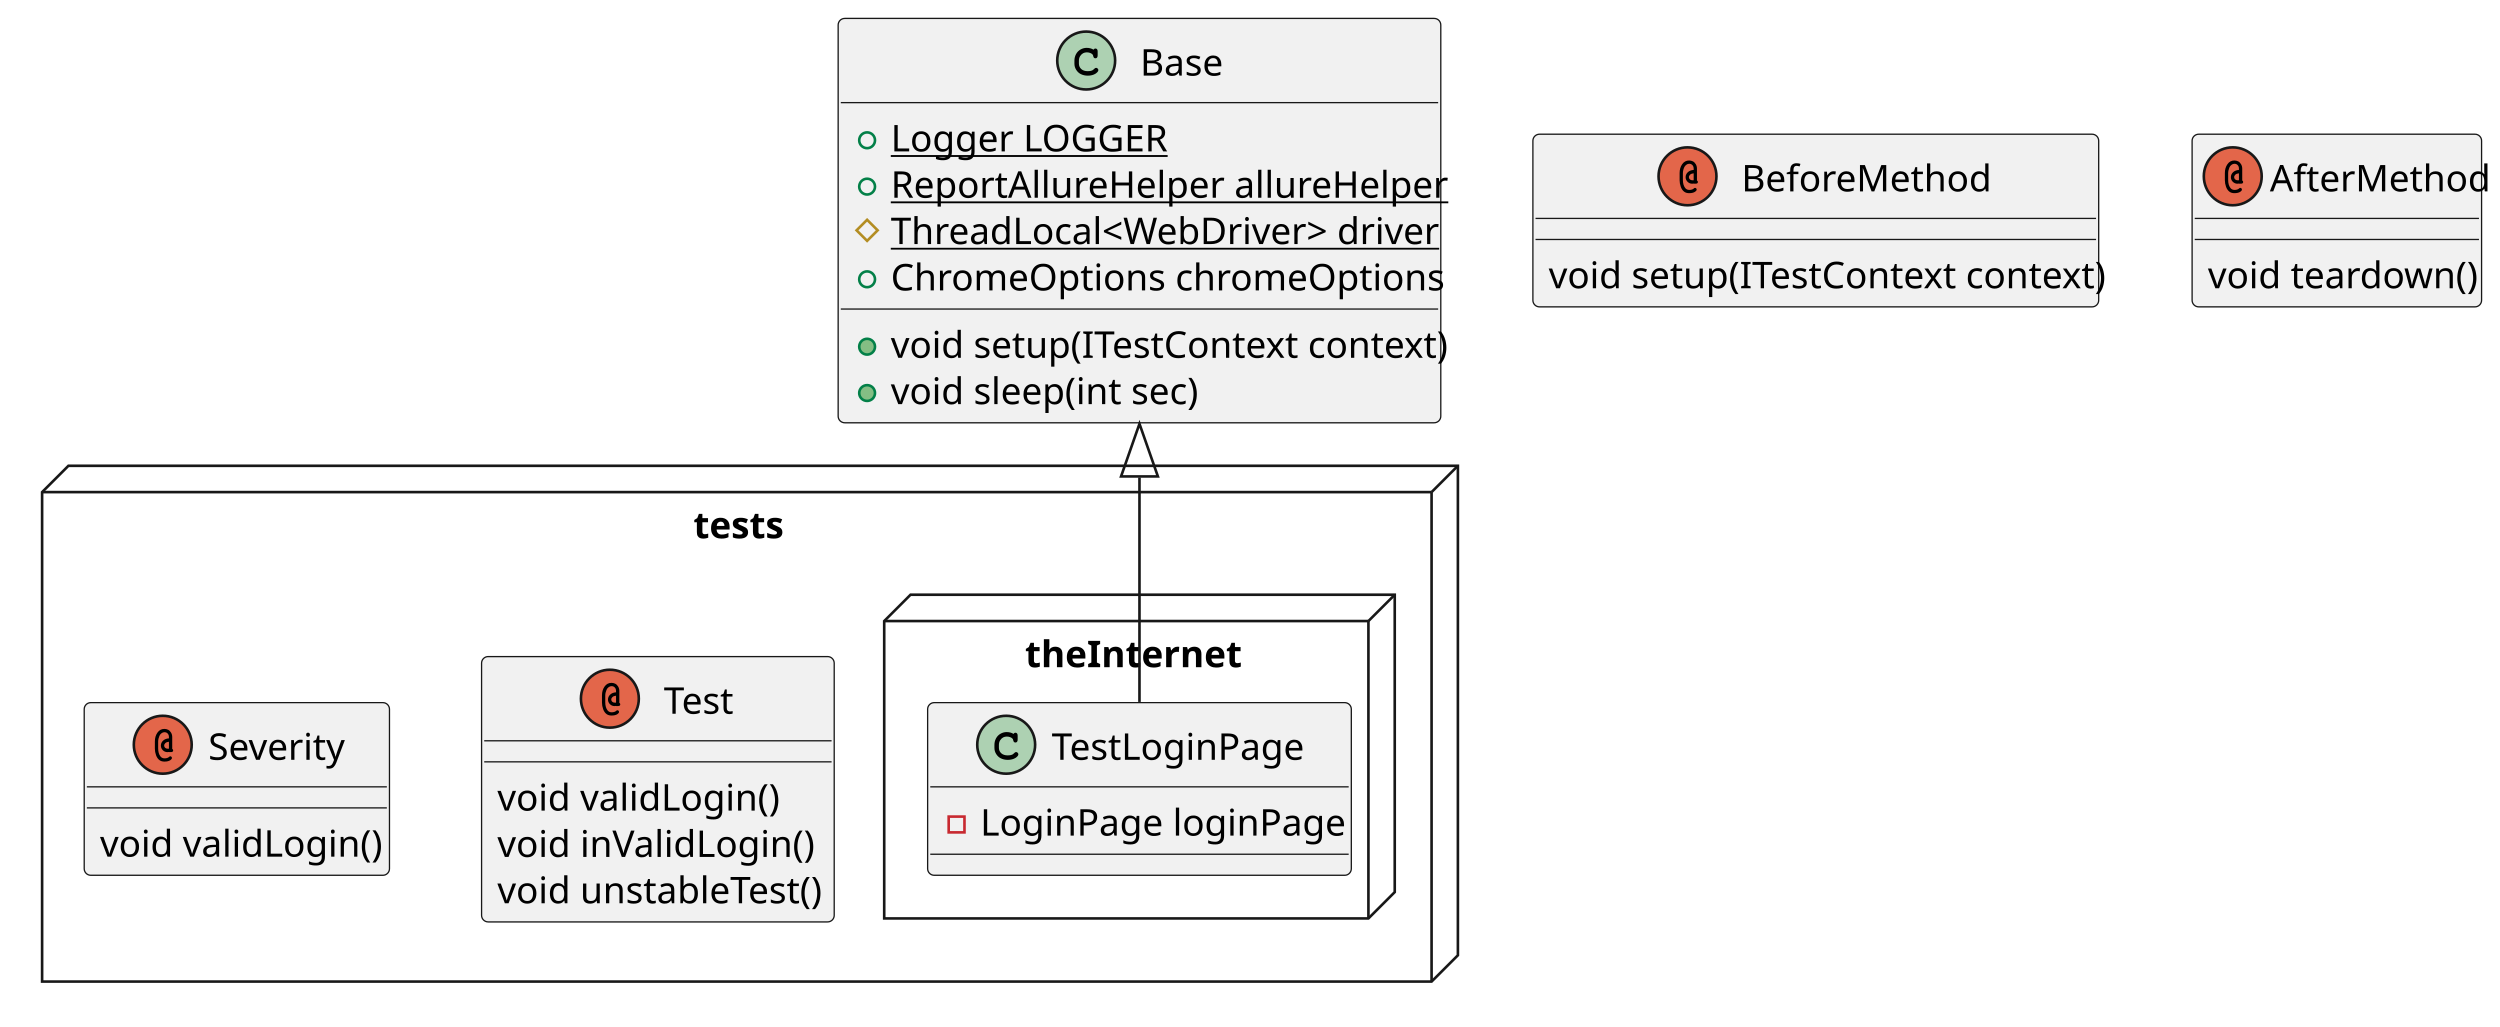
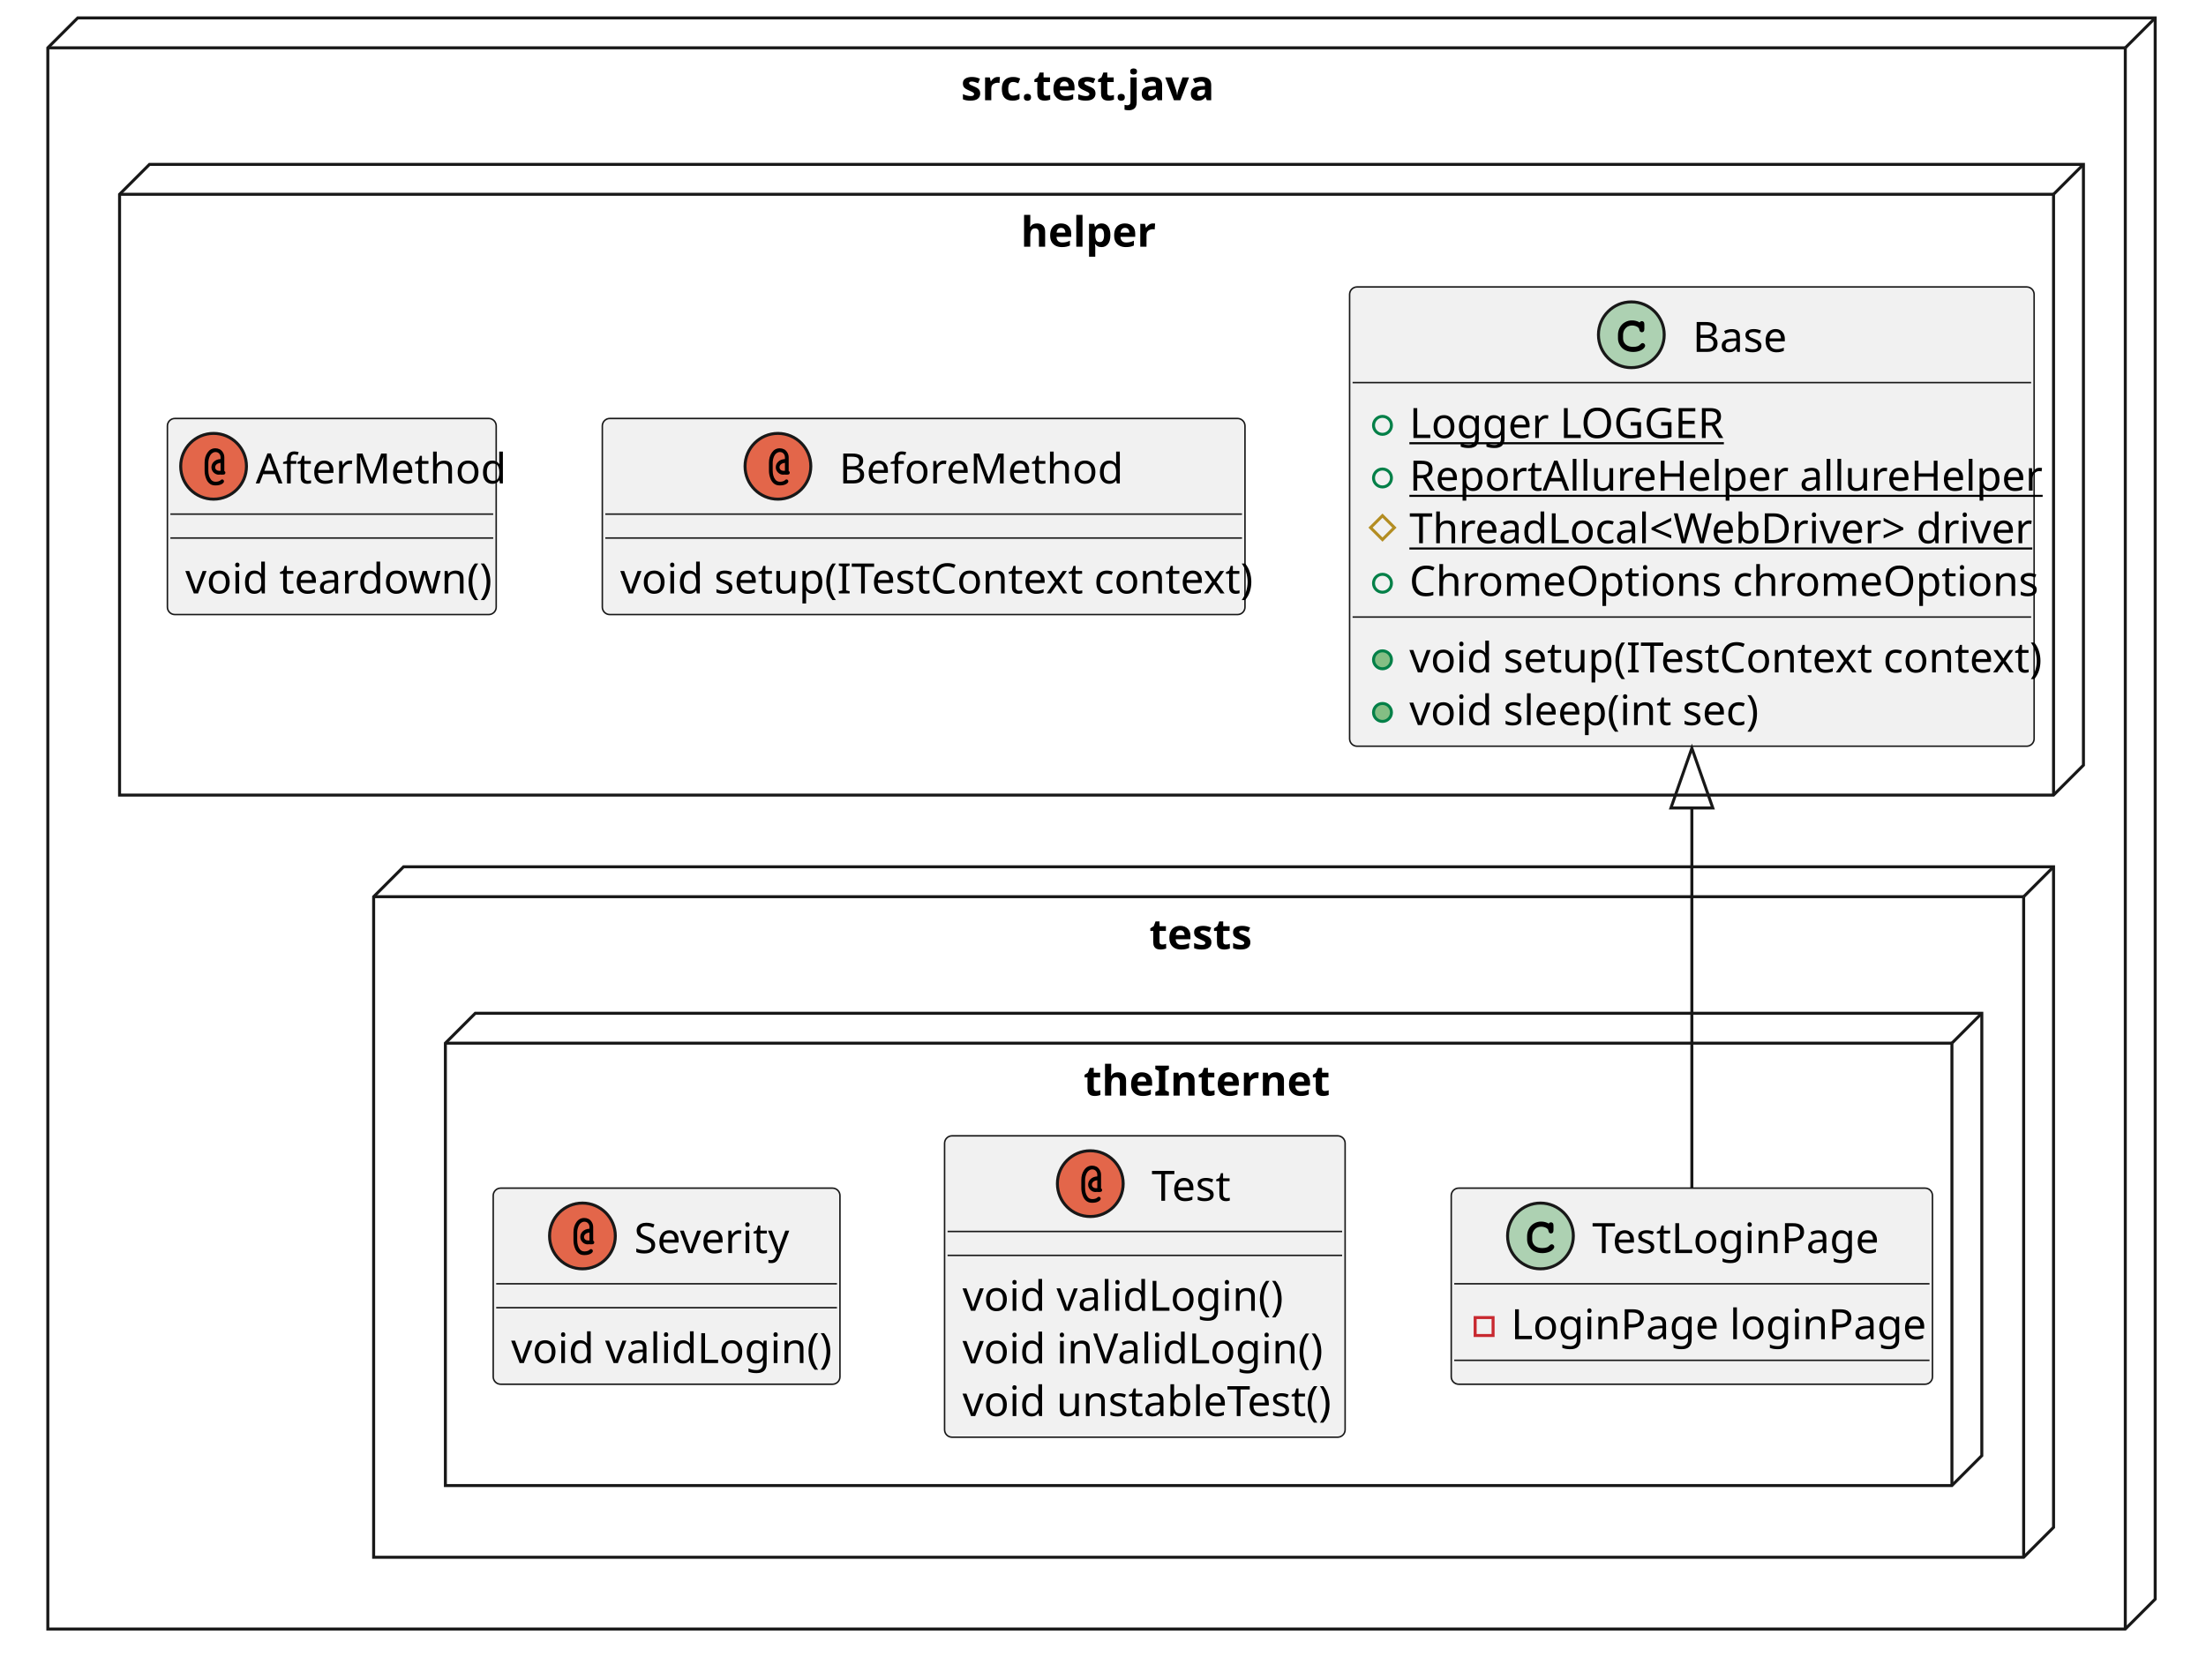
- <svg xmlns="http://www.w3.org/2000/svg" contentStyleType="text/css" height="390px" preserveAspectRatio="none" style="width:950px;height:390px;background:#FFFFFF;" version="1.1" viewBox="0 0 950 390" width="950px" zoomAndPan="magnify">
+ <svg xmlns="http://www.w3.org/2000/svg" contentStyleType="text/css" height="562px" preserveAspectRatio="none" style="width:738px;height:562px;background:#FFFFFF;" version="1.1" viewBox="0 0 738 562" width="738px" zoomAndPan="magnify">
  <defs />
  <g>
+     <g id="cluster_src.test.java">
+       <polygon fill="none" points="16,16,26,6,721,6,721,535,711,545,16,545,16,16" style="stroke:#181818;stroke-width:1.0;" />
+       <line style="stroke:#181818;stroke-width:1.0;" x1="711" x2="721" y1="16" y2="6" />
+       <line style="stroke:#181818;stroke-width:1.0;" x1="16" x2="711" y1="16" y2="16" />
+       <line style="stroke:#181818;stroke-width:1.0;" x1="711" x2="711" y1="16" y2="545" />
+       <text fill="#000000" font-family="sans-serif" font-size="14" font-weight="bold" lengthAdjust="spacing" textLength="86" x="321.5" y="33.533">src.test.java</text>
+     </g>
+     <g id="cluster_helper">
+       <polygon fill="none" points="40,65,50,55,697,55,697,256,687,266,40,266,40,65" style="stroke:#181818;stroke-width:1.0;" />
+       <line style="stroke:#181818;stroke-width:1.0;" x1="687" x2="697" y1="65" y2="55" />
+       <line style="stroke:#181818;stroke-width:1.0;" x1="40" x2="687" y1="65" y2="65" />
+       <line style="stroke:#181818;stroke-width:1.0;" x1="687" x2="687" y1="65" y2="266" />
+       <text fill="#000000" font-family="sans-serif" font-size="14" font-weight="bold" lengthAdjust="spacing" textLength="46" x="341.5" y="82.533">helper</text>
+     </g>
    <g id="cluster_tests">
-       <polygon fill="none" points="16,187,26,177,554,177,554,363,544,373,16,373,16,187" style="stroke:#181818;stroke-width:1.0;" />
-       <line style="stroke:#181818;stroke-width:1.0;" x1="544" x2="554" y1="187" y2="177" />
-       <line style="stroke:#181818;stroke-width:1.0;" x1="16" x2="544" y1="187" y2="187" />
-       <line style="stroke:#181818;stroke-width:1.0;" x1="544" x2="544" y1="187" y2="373" />
-       <text fill="#000000" font-family="sans-serif" font-size="14" font-weight="bold" lengthAdjust="spacing" textLength="35" x="263.5" y="204.533">tests</text>
+       <polygon fill="none" points="125,300,135,290,687,290,687,511,677,521,125,521,125,300" style="stroke:#181818;stroke-width:1.0;" />
+       <line style="stroke:#181818;stroke-width:1.0;" x1="677" x2="687" y1="300" y2="290" />
+       <line style="stroke:#181818;stroke-width:1.0;" x1="125" x2="677" y1="300" y2="300" />
+       <line style="stroke:#181818;stroke-width:1.0;" x1="677" x2="677" y1="300" y2="521" />
+       <text fill="#000000" font-family="sans-serif" font-size="14" font-weight="bold" lengthAdjust="spacing" textLength="35" x="384.5" y="317.533">tests</text>
    </g>
    <g id="cluster_theInternet">
-       <polygon fill="none" points="336,236,346,226,530,226,530,339,520,349,336,349,336,236" style="stroke:#181818;stroke-width:1.0;" />
-       <line style="stroke:#181818;stroke-width:1.0;" x1="520" x2="530" y1="236" y2="226" />
-       <line style="stroke:#181818;stroke-width:1.0;" x1="336" x2="520" y1="236" y2="236" />
-       <line style="stroke:#181818;stroke-width:1.0;" x1="520" x2="520" y1="236" y2="349" />
-       <text fill="#000000" font-family="sans-serif" font-size="14" font-weight="bold" lengthAdjust="spacing" textLength="79" x="389.5" y="253.533">theInternet</text>
+       <polygon fill="none" points="149,349,159,339,663,339,663,487,653,497,149,497,149,349" style="stroke:#181818;stroke-width:1.0;" />
+       <line style="stroke:#181818;stroke-width:1.0;" x1="653" x2="663" y1="349" y2="339" />
+       <line style="stroke:#181818;stroke-width:1.0;" x1="149" x2="653" y1="349" y2="349" />
+       <line style="stroke:#181818;stroke-width:1.0;" x1="653" x2="653" y1="349" y2="497" />
+       <text fill="#000000" font-family="sans-serif" font-size="14" font-weight="bold" lengthAdjust="spacing" textLength="79" x="362.5" y="366.533">theInternet</text>
+     </g>
+     <g id="elem_Base">
+       <rect codeLine="6" fill="#F1F1F1" height="153.656" id="Base" rx="2.5" ry="2.5" style="stroke:#181818;stroke-width:0.5;" width="229" x="451.5" y="96" />
+       <ellipse cx="545.75" cy="112" fill="#ADD1B2" rx="11" ry="11" style="stroke:#181818;stroke-width:1.0;" />
+       <path d="M548.516,107.875 Q548.672,107.656 548.859,107.547 Q549.047,107.438 549.266,107.438 Q549.641,107.438 549.875,107.703 Q550.109,107.953 550.109,108.562 L550.109,110.016 Q550.109,110.625 549.875,110.891 Q549.641,111.156 549.266,111.156 Q548.922,111.156 548.719,110.953 Q548.516,110.766 548.406,110.25 Q548.359,109.891 548.172,109.703 Q547.844,109.328 547.234,109.109 Q546.625,108.891 546,108.891 Q545.234,108.891 544.594,109.219 Q543.969,109.547 543.469,110.297 Q542.984,111.047 542.984,112.078 L542.984,113.172 Q542.984,114.406 543.875,115.234 Q544.766,116.047 546.359,116.047 Q547.297,116.047 547.953,115.797 Q548.344,115.641 548.766,115.203 Q549.031,114.938 549.172,114.859 Q549.328,114.781 549.531,114.781 Q549.859,114.781 550.109,115.047 Q550.375,115.297 550.375,115.641 Q550.375,115.984 550.031,116.391 Q549.531,116.969 548.734,117.297 Q547.656,117.75 546.359,117.75 Q544.844,117.75 543.641,117.125 Q542.656,116.625 541.969,115.562 Q541.281,114.484 541.281,113.203 L541.281,112.047 Q541.281,110.719 541.891,109.578 Q542.516,108.422 543.609,107.812 Q544.703,107.188 545.938,107.188 Q546.672,107.188 547.312,107.359 Q547.969,107.516 548.516,107.875 Z " fill="#000000" />
+       <text fill="#000000" font-family="sans-serif" font-size="14" lengthAdjust="spacing" textLength="32" x="566.25" y="117.728">Base</text>
+       <line style="stroke:#181818;stroke-width:0.5;" x1="452.5" x2="679.5" y1="128" y2="128" />
+       <ellipse cx="462.5" cy="142.305" fill="none" rx="3" ry="3" style="stroke:#038048;stroke-width:1.0;" />
+       <text fill="#000000" font-family="sans-serif" font-size="14" lengthAdjust="spacing" text-decoration="underline" textLength="109" x="471.5" y="146.533">Logger LOGGER</text>
+       <ellipse cx="462.5" cy="159.914" fill="none" rx="3" ry="3" style="stroke:#038048;stroke-width:1.0;" />
+       <text fill="#000000" font-family="sans-serif" font-size="14" lengthAdjust="spacing" text-decoration="underline" textLength="200" x="471.5" y="164.143">ReportAllureHelper allureHelper</text>
+       <polygon fill="none" points="462.5,172.523,466.5,176.523,462.5,180.523,458.5,176.523" style="stroke:#B38D22;stroke-width:1.0;" />
+       <text fill="#000000" font-family="sans-serif" font-size="14" lengthAdjust="spacing" text-decoration="underline" textLength="203" x="471.5" y="181.752">ThreadLocal&lt;WebDriver&gt; driver</text>
+       <ellipse cx="462.5" cy="195.133" fill="none" rx="3" ry="3" style="stroke:#038048;stroke-width:1.0;" />
+       <text fill="#000000" font-family="sans-serif" font-size="14" lengthAdjust="spacing" textLength="199" x="471.5" y="199.361">ChromeOptions chromeOptions</text>
+       <line style="stroke:#181818;stroke-width:0.5;" x1="452.5" x2="679.5" y1="206.438" y2="206.438" />
+       <ellipse cx="462.5" cy="220.742" fill="#84BE84" rx="3" ry="3" style="stroke:#038048;stroke-width:1.0;" />
+       <text fill="#000000" font-family="sans-serif" font-size="14" lengthAdjust="spacing" textLength="203" x="471.5" y="224.971">void setup(ITestContext context)</text>
+       <ellipse cx="462.5" cy="238.352" fill="#84BE84" rx="3" ry="3" style="stroke:#038048;stroke-width:1.0;" />
+       <text fill="#000000" font-family="sans-serif" font-size="14" lengthAdjust="spacing" textLength="115" x="471.5" y="242.58">void sleep(int sec)</text>
+     </g>
+     <g id="elem_BeforeMethod">
+       <rect codeLine="15" fill="#F1F1F1" height="65.609" id="BeforeMethod" rx="2.5" ry="2.5" style="stroke:#181818;stroke-width:0.5;" width="215" x="201.5" y="140" />
+       <ellipse cx="260.25" cy="156" fill="#E3664A" rx="11" ry="11" style="stroke:#181818;stroke-width:1.0;" />
+       <path d="M262.594,153.578 L262.594,153.062 Q262.594,152.234 262.109,151.734 Q261.641,151.234 260.891,151.234 Q260.297,151.234 259.766,151.641 Q259.234,152.031 258.969,152.656 Q258.5,153.75 258.5,154.859 L258.5,157.375 Q258.5,159.297 259.359,160.422 Q259.922,161.172 260.938,161.172 Q261.484,161.172 261.922,161.031 Q262.375,160.891 262.625,160.641 Q262.875,160.391 263.094,160.391 Q263.359,160.391 263.547,160.578 Q263.734,160.766 263.734,161.031 Q263.734,161.453 263.156,161.844 Q262.328,162.406 260.891,162.406 Q259.797,162.406 259.078,161.906 Q258.156,161.266 257.703,160 Q257.25,158.734 257.25,157.5 L257.25,154.766 Q257.25,152.781 258.234,151.391 Q259.219,149.984 260.859,149.984 Q261.609,149.984 262.25,150.297 Q262.906,150.594 263.375,151.359 Q263.844,152.125 263.844,153.062 L263.844,157.594 Q264.203,157.766 264.203,158.156 Q264.203,158.438 264,158.625 Q263.812,158.797 263.344,158.797 L262.594,158.797 L262.594,158.75 Q262.203,158.812 262.016,158.812 Q261.016,158.812 260.266,158.078 Q259.531,157.328 259.531,156.328 Q259.531,155.266 260.344,154.469 Q261.172,153.672 262.594,153.578 Z M262.594,154.859 Q261.703,154.953 261.234,155.375 Q260.781,155.797 260.781,156.344 Q260.781,156.828 261.156,157.172 Q261.547,157.516 262.188,157.516 Q262.312,157.516 262.594,157.5 L262.594,154.859 Z " fill="#000000" />
+       <text fill="#000000" font-family="sans-serif" font-size="14" lengthAdjust="spacing" textLength="89" x="280.75" y="161.728">BeforeMethod</text>
+       <line style="stroke:#181818;stroke-width:0.5;" x1="202.5" x2="415.5" y1="172" y2="172" />
+       <line style="stroke:#181818;stroke-width:0.5;" x1="202.5" x2="415.5" y1="180" y2="180" />
+       <text fill="#000000" font-family="sans-serif" font-size="14" lengthAdjust="spacing" textLength="203" x="207.5" y="198.533">void setup(ITestContext context)</text>
+     </g>
+     <g id="elem_AfterMethod">
+       <rect codeLine="18" fill="#F1F1F1" height="65.609" id="AfterMethod" rx="2.5" ry="2.5" style="stroke:#181818;stroke-width:0.5;" width="110" x="56" y="140" />
+       <ellipse cx="71.45" cy="156" fill="#E3664A" rx="11" ry="11" style="stroke:#181818;stroke-width:1.0;" />
+       <path d="M73.794,153.578 L73.794,153.062 Q73.794,152.234 73.309,151.734 Q72.841,151.234 72.091,151.234 Q71.497,151.234 70.966,151.641 Q70.434,152.031 70.169,152.656 Q69.7,153.75 69.7,154.859 L69.7,157.375 Q69.7,159.297 70.559,160.422 Q71.122,161.172 72.138,161.172 Q72.684,161.172 73.122,161.031 Q73.575,160.891 73.825,160.641 Q74.075,160.391 74.294,160.391 Q74.559,160.391 74.747,160.578 Q74.934,160.766 74.934,161.031 Q74.934,161.453 74.356,161.844 Q73.528,162.406 72.091,162.406 Q70.997,162.406 70.278,161.906 Q69.356,161.266 68.903,160 Q68.45,158.734 68.45,157.5 L68.45,154.766 Q68.45,152.781 69.434,151.391 Q70.419,149.984 72.059,149.984 Q72.809,149.984 73.45,150.297 Q74.106,150.594 74.575,151.359 Q75.044,152.125 75.044,153.062 L75.044,157.594 Q75.403,157.766 75.403,158.156 Q75.403,158.438 75.2,158.625 Q75.013,158.797 74.544,158.797 L73.794,158.797 L73.794,158.75 Q73.403,158.812 73.216,158.812 Q72.216,158.812 71.466,158.078 Q70.731,157.328 70.731,156.328 Q70.731,155.266 71.544,154.469 Q72.372,153.672 73.794,153.578 Z M73.794,154.859 Q72.903,154.953 72.434,155.375 Q71.981,155.797 71.981,156.344 Q71.981,156.828 72.356,157.172 Q72.747,157.516 73.388,157.516 Q73.513,157.516 73.794,157.5 L73.794,154.859 Z " fill="#000000" />
+       <text fill="#000000" font-family="sans-serif" font-size="14" lengthAdjust="spacing" textLength="77" x="85.55" y="161.728">AfterMethod</text>
+       <line style="stroke:#181818;stroke-width:0.5;" x1="57" x2="165" y1="172" y2="172" />
+       <line style="stroke:#181818;stroke-width:0.5;" x1="57" x2="165" y1="180" y2="180" />
+       <text fill="#000000" font-family="sans-serif" font-size="14" lengthAdjust="spacing" textLength="98" x="62" y="198.533">void teardown()</text>
+     </g>
+     <g id="elem_TestLoginPage">
+       <rect codeLine="25" fill="#F1F1F1" height="65.609" id="TestLoginPage" rx="2.5" ry="2.5" style="stroke:#181818;stroke-width:0.5;" width="161" x="485.5" y="397.5" />
+       <ellipse cx="515.35" cy="413.5" fill="#ADD1B2" rx="11" ry="11" style="stroke:#181818;stroke-width:1.0;" />
+       <path d="M518.116,409.375 Q518.272,409.156 518.459,409.047 Q518.647,408.938 518.866,408.938 Q519.241,408.938 519.475,409.203 Q519.709,409.453 519.709,410.062 L519.709,411.516 Q519.709,412.125 519.475,412.391 Q519.241,412.656 518.866,412.656 Q518.522,412.656 518.319,412.453 Q518.116,412.266 518.006,411.75 Q517.959,411.391 517.772,411.203 Q517.444,410.828 516.834,410.609 Q516.225,410.391 515.6,410.391 Q514.834,410.391 514.194,410.719 Q513.569,411.047 513.069,411.797 Q512.584,412.547 512.584,413.578 L512.584,414.672 Q512.584,415.906 513.475,416.734 Q514.366,417.547 515.959,417.547 Q516.897,417.547 517.553,417.297 Q517.944,417.141 518.366,416.703 Q518.631,416.438 518.772,416.359 Q518.928,416.281 519.131,416.281 Q519.459,416.281 519.709,416.547 Q519.975,416.797 519.975,417.141 Q519.975,417.484 519.631,417.891 Q519.131,418.469 518.334,418.797 Q517.256,419.25 515.959,419.25 Q514.444,419.25 513.241,418.625 Q512.256,418.125 511.569,417.062 Q510.881,415.984 510.881,414.703 L510.881,413.547 Q510.881,412.219 511.491,411.078 Q512.116,409.922 513.209,409.312 Q514.303,408.688 515.538,408.688 Q516.272,408.688 516.913,408.859 Q517.569,409.016 518.116,409.375 Z " fill="#000000" />
+       <text fill="#000000" font-family="sans-serif" font-size="14" lengthAdjust="spacing" textLength="96" x="532.65" y="419.228">TestLoginPage</text>
+       <line style="stroke:#181818;stroke-width:0.5;" x1="486.5" x2="645.5" y1="429.5" y2="429.5" />
+       <rect fill="none" height="6" style="stroke:#C82930;stroke-width:1.0;" width="6" x="493.5" y="440.805" />
+       <text fill="#000000" font-family="sans-serif" font-size="14" lengthAdjust="spacing" textLength="135" x="505.5" y="448.033">LoginPage loginPage</text>
+       <line style="stroke:#181818;stroke-width:0.5;" x1="486.5" x2="645.5" y1="455.109" y2="455.109" />
    </g>
    <g id="elem_Test">
-       <rect codeLine="25" fill="#F1F1F1" height="100.828" id="Test" rx="2.5" ry="2.5" style="stroke:#181818;stroke-width:0.5;" width="134" x="183" y="249.5" />
-       <ellipse cx="231.75" cy="265.5" fill="#E3664A" rx="11" ry="11" style="stroke:#181818;stroke-width:1.0;" />
-       <path d="M234.094,263.078 L234.094,262.562 Q234.094,261.734 233.609,261.234 Q233.141,260.734 232.391,260.734 Q231.797,260.734 231.266,261.141 Q230.734,261.531 230.469,262.156 Q230,263.25 230,264.359 L230,266.875 Q230,268.797 230.859,269.922 Q231.422,270.672 232.438,270.672 Q232.984,270.672 233.422,270.531 Q233.875,270.391 234.125,270.141 Q234.375,269.891 234.594,269.891 Q234.859,269.891 235.047,270.078 Q235.234,270.266 235.234,270.531 Q235.234,270.953 234.656,271.344 Q233.828,271.906 232.391,271.906 Q231.297,271.906 230.578,271.406 Q229.656,270.766 229.203,269.5 Q228.75,268.234 228.75,267 L228.75,264.266 Q228.75,262.281 229.734,260.891 Q230.719,259.484 232.359,259.484 Q233.109,259.484 233.75,259.797 Q234.406,260.094 234.875,260.859 Q235.344,261.625 235.344,262.562 L235.344,267.094 Q235.703,267.266 235.703,267.656 Q235.703,267.938 235.5,268.125 Q235.312,268.297 234.844,268.297 L234.094,268.297 L234.094,268.25 Q233.703,268.312 233.516,268.312 Q232.516,268.312 231.766,267.578 Q231.031,266.828 231.031,265.828 Q231.031,264.766 231.844,263.969 Q232.672,263.172 234.094,263.078 Z M234.094,264.359 Q233.203,264.453 232.734,264.875 Q232.281,265.297 232.281,265.844 Q232.281,266.328 232.656,266.672 Q233.047,267.016 233.688,267.016 Q233.812,267.016 234.094,267 L234.094,264.359 Z " fill="#000000" />
-       <text fill="#000000" font-family="sans-serif" font-size="14" lengthAdjust="spacing" textLength="28" x="252.25" y="271.228">Test</text>
-       <line style="stroke:#181818;stroke-width:0.5;" x1="184" x2="316" y1="281.5" y2="281.5" />
-       <line style="stroke:#181818;stroke-width:0.5;" x1="184" x2="316" y1="289.5" y2="289.5" />
-       <text fill="#000000" font-family="sans-serif" font-size="14" lengthAdjust="spacing" textLength="104" x="189" y="308.033">void validLogin()</text>
-       <text fill="#000000" font-family="sans-serif" font-size="14" lengthAdjust="spacing" textLength="117" x="189" y="325.643">void inValidLogin()</text>
-       <text fill="#000000" font-family="sans-serif" font-size="14" lengthAdjust="spacing" textLength="122" x="189" y="343.252">void unstableTest()</text>
+       <rect codeLine="28" fill="#F1F1F1" height="100.828" id="Test" rx="2.5" ry="2.5" style="stroke:#181818;stroke-width:0.5;" width="134" x="316" y="380" />
+       <ellipse cx="364.75" cy="396" fill="#E3664A" rx="11" ry="11" style="stroke:#181818;stroke-width:1.0;" />
+       <path d="M367.094,393.578 L367.094,393.062 Q367.094,392.234 366.609,391.734 Q366.141,391.234 365.391,391.234 Q364.797,391.234 364.266,391.641 Q363.734,392.031 363.469,392.656 Q363,393.75 363,394.859 L363,397.375 Q363,399.297 363.859,400.422 Q364.422,401.172 365.438,401.172 Q365.984,401.172 366.422,401.031 Q366.875,400.891 367.125,400.641 Q367.375,400.391 367.594,400.391 Q367.859,400.391 368.047,400.578 Q368.234,400.766 368.234,401.031 Q368.234,401.453 367.656,401.844 Q366.828,402.406 365.391,402.406 Q364.297,402.406 363.578,401.906 Q362.656,401.266 362.203,400 Q361.75,398.734 361.75,397.5 L361.75,394.766 Q361.75,392.781 362.734,391.391 Q363.719,389.984 365.359,389.984 Q366.109,389.984 366.75,390.297 Q367.406,390.594 367.875,391.359 Q368.344,392.125 368.344,393.062 L368.344,397.594 Q368.703,397.766 368.703,398.156 Q368.703,398.438 368.5,398.625 Q368.312,398.797 367.844,398.797 L367.094,398.797 L367.094,398.75 Q366.703,398.812 366.516,398.812 Q365.516,398.812 364.766,398.078 Q364.031,397.328 364.031,396.328 Q364.031,395.266 364.844,394.469 Q365.672,393.672 367.094,393.578 Z M367.094,394.859 Q366.203,394.953 365.734,395.375 Q365.281,395.797 365.281,396.344 Q365.281,396.828 365.656,397.172 Q366.047,397.516 366.688,397.516 Q366.812,397.516 367.094,397.5 L367.094,394.859 Z " fill="#000000" />
+       <text fill="#000000" font-family="sans-serif" font-size="14" lengthAdjust="spacing" textLength="28" x="385.25" y="401.728">Test</text>
+       <line style="stroke:#181818;stroke-width:0.5;" x1="317" x2="449" y1="412" y2="412" />
+       <line style="stroke:#181818;stroke-width:0.5;" x1="317" x2="449" y1="420" y2="420" />
+       <text fill="#000000" font-family="sans-serif" font-size="14" lengthAdjust="spacing" textLength="104" x="322" y="438.533">void validLogin()</text>
+       <text fill="#000000" font-family="sans-serif" font-size="14" lengthAdjust="spacing" textLength="117" x="322" y="456.143">void inValidLogin()</text>
+       <text fill="#000000" font-family="sans-serif" font-size="14" lengthAdjust="spacing" textLength="122" x="322" y="473.752">void unstableTest()</text>
    </g>
    <g id="elem_Severity">
-       <rect codeLine="31" fill="#F1F1F1" height="65.609" id="Severity" rx="2.5" ry="2.5" style="stroke:#181818;stroke-width:0.5;" width="116" x="32" y="267" />
-       <ellipse cx="61.85" cy="283" fill="#E3664A" rx="11" ry="11" style="stroke:#181818;stroke-width:1.0;" />
-       <path d="M64.194,280.578 L64.194,280.062 Q64.194,279.234 63.709,278.734 Q63.241,278.234 62.491,278.234 Q61.897,278.234 61.366,278.641 Q60.834,279.031 60.569,279.656 Q60.1,280.75 60.1,281.859 L60.1,284.375 Q60.1,286.297 60.959,287.422 Q61.522,288.172 62.538,288.172 Q63.084,288.172 63.522,288.031 Q63.975,287.891 64.225,287.641 Q64.475,287.391 64.694,287.391 Q64.959,287.391 65.147,287.578 Q65.334,287.766 65.334,288.031 Q65.334,288.453 64.756,288.844 Q63.928,289.406 62.491,289.406 Q61.397,289.406 60.678,288.906 Q59.756,288.266 59.303,287 Q58.85,285.734 58.85,284.5 L58.85,281.766 Q58.85,279.781 59.834,278.391 Q60.819,276.984 62.459,276.984 Q63.209,276.984 63.85,277.297 Q64.506,277.594 64.975,278.359 Q65.444,279.125 65.444,280.062 L65.444,284.594 Q65.803,284.766 65.803,285.156 Q65.803,285.438 65.6,285.625 Q65.412,285.797 64.944,285.797 L64.194,285.797 L64.194,285.75 Q63.803,285.812 63.616,285.812 Q62.616,285.812 61.866,285.078 Q61.131,284.328 61.131,283.328 Q61.131,282.266 61.944,281.469 Q62.772,280.672 64.194,280.578 Z M64.194,281.859 Q63.303,281.953 62.834,282.375 Q62.381,282.797 62.381,283.344 Q62.381,283.828 62.756,284.172 Q63.147,284.516 63.788,284.516 Q63.913,284.516 64.194,284.5 L64.194,281.859 Z " fill="#000000" />
-       <text fill="#000000" font-family="sans-serif" font-size="14" lengthAdjust="spacing" textLength="51" x="79.15" y="288.728">Severity</text>
-       <line style="stroke:#181818;stroke-width:0.5;" x1="33" x2="147" y1="299" y2="299" />
-       <line style="stroke:#181818;stroke-width:0.5;" x1="33" x2="147" y1="307" y2="307" />
-       <text fill="#000000" font-family="sans-serif" font-size="14" lengthAdjust="spacing" textLength="104" x="38" y="325.533">void validLogin()</text>
-     </g>
-     <g id="elem_TestLoginPage">
-       <rect codeLine="21" fill="#F1F1F1" height="65.609" id="TestLoginPage" rx="2.5" ry="2.5" style="stroke:#181818;stroke-width:0.5;" width="161" x="352.5" y="267" />
-       <ellipse cx="382.35" cy="283" fill="#ADD1B2" rx="11" ry="11" style="stroke:#181818;stroke-width:1.0;" />
-       <path d="M385.116,278.875 Q385.272,278.656 385.459,278.547 Q385.647,278.438 385.866,278.438 Q386.241,278.438 386.475,278.703 Q386.709,278.953 386.709,279.562 L386.709,281.016 Q386.709,281.625 386.475,281.891 Q386.241,282.156 385.866,282.156 Q385.522,282.156 385.319,281.953 Q385.116,281.766 385.006,281.25 Q384.959,280.891 384.772,280.703 Q384.444,280.328 383.834,280.109 Q383.225,279.891 382.6,279.891 Q381.834,279.891 381.194,280.219 Q380.569,280.547 380.069,281.297 Q379.584,282.047 379.584,283.078 L379.584,284.172 Q379.584,285.406 380.475,286.234 Q381.366,287.047 382.959,287.047 Q383.897,287.047 384.553,286.797 Q384.944,286.641 385.366,286.203 Q385.631,285.938 385.772,285.859 Q385.928,285.781 386.131,285.781 Q386.459,285.781 386.709,286.047 Q386.975,286.297 386.975,286.641 Q386.975,286.984 386.631,287.391 Q386.131,287.969 385.334,288.297 Q384.256,288.75 382.959,288.75 Q381.444,288.75 380.241,288.125 Q379.256,287.625 378.569,286.562 Q377.881,285.484 377.881,284.203 L377.881,283.047 Q377.881,281.719 378.491,280.578 Q379.116,279.422 380.209,278.812 Q381.303,278.188 382.538,278.188 Q383.272,278.188 383.913,278.359 Q384.569,278.516 385.116,278.875 Z " fill="#000000" />
-       <text fill="#000000" font-family="sans-serif" font-size="14" lengthAdjust="spacing" textLength="96" x="399.65" y="288.728">TestLoginPage</text>
-       <line style="stroke:#181818;stroke-width:0.5;" x1="353.5" x2="512.5" y1="299" y2="299" />
-       <rect fill="none" height="6" style="stroke:#C82930;stroke-width:1.0;" width="6" x="360.5" y="310.305" />
-       <text fill="#000000" font-family="sans-serif" font-size="14" lengthAdjust="spacing" textLength="135" x="372.5" y="317.533">LoginPage loginPage</text>
-       <line style="stroke:#181818;stroke-width:0.5;" x1="353.5" x2="512.5" y1="324.609" y2="324.609" />
-     </g>
-     <g id="elem_Base">
-       <rect codeLine="2" fill="#F1F1F1" height="153.656" id="Base" rx="2.5" ry="2.5" style="stroke:#181818;stroke-width:0.5;" width="229" x="318.5" y="7" />
-       <ellipse cx="412.75" cy="23" fill="#ADD1B2" rx="11" ry="11" style="stroke:#181818;stroke-width:1.0;" />
-       <path d="M415.516,18.875 Q415.672,18.656 415.859,18.547 Q416.047,18.438 416.266,18.438 Q416.641,18.438 416.875,18.703 Q417.109,18.953 417.109,19.562 L417.109,21.016 Q417.109,21.625 416.875,21.891 Q416.641,22.156 416.266,22.156 Q415.922,22.156 415.719,21.953 Q415.516,21.766 415.406,21.25 Q415.359,20.891 415.172,20.703 Q414.844,20.328 414.234,20.109 Q413.625,19.891 413,19.891 Q412.234,19.891 411.594,20.219 Q410.969,20.547 410.469,21.297 Q409.984,22.047 409.984,23.078 L409.984,24.172 Q409.984,25.406 410.875,26.234 Q411.766,27.047 413.359,27.047 Q414.297,27.047 414.953,26.797 Q415.344,26.641 415.766,26.203 Q416.031,25.938 416.172,25.859 Q416.328,25.781 416.531,25.781 Q416.859,25.781 417.109,26.047 Q417.375,26.297 417.375,26.641 Q417.375,26.984 417.031,27.391 Q416.531,27.969 415.734,28.297 Q414.656,28.75 413.359,28.75 Q411.844,28.75 410.641,28.125 Q409.656,27.625 408.969,26.562 Q408.281,25.484 408.281,24.203 L408.281,23.047 Q408.281,21.719 408.891,20.578 Q409.516,19.422 410.609,18.812 Q411.703,18.188 412.938,18.188 Q413.672,18.188 414.312,18.359 Q414.969,18.516 415.516,18.875 Z " fill="#000000" />
-       <text fill="#000000" font-family="sans-serif" font-size="14" lengthAdjust="spacing" textLength="32" x="433.25" y="28.729">Base</text>
-       <line style="stroke:#181818;stroke-width:0.5;" x1="319.5" x2="546.5" y1="39" y2="39" />
-       <ellipse cx="329.5" cy="53.305" fill="none" rx="3" ry="3" style="stroke:#038048;stroke-width:1.0;" />
-       <text fill="#000000" font-family="sans-serif" font-size="14" lengthAdjust="spacing" text-decoration="underline" textLength="109" x="338.5" y="57.533">Logger LOGGER</text>
-       <ellipse cx="329.5" cy="70.914" fill="none" rx="3" ry="3" style="stroke:#038048;stroke-width:1.0;" />
-       <text fill="#000000" font-family="sans-serif" font-size="14" lengthAdjust="spacing" text-decoration="underline" textLength="200" x="338.5" y="75.143">ReportAllureHelper allureHelper</text>
-       <polygon fill="none" points="329.5,83.523,333.5,87.523,329.5,91.523,325.5,87.523" style="stroke:#B38D22;stroke-width:1.0;" />
-       <text fill="#000000" font-family="sans-serif" font-size="14" lengthAdjust="spacing" text-decoration="underline" textLength="203" x="338.5" y="92.752">ThreadLocal&lt;WebDriver&gt; driver</text>
-       <ellipse cx="329.5" cy="106.133" fill="none" rx="3" ry="3" style="stroke:#038048;stroke-width:1.0;" />
-       <text fill="#000000" font-family="sans-serif" font-size="14" lengthAdjust="spacing" textLength="199" x="338.5" y="110.361">ChromeOptions chromeOptions</text>
-       <line style="stroke:#181818;stroke-width:0.5;" x1="319.5" x2="546.5" y1="117.438" y2="117.438" />
-       <ellipse cx="329.5" cy="131.742" fill="#84BE84" rx="3" ry="3" style="stroke:#038048;stroke-width:1.0;" />
-       <text fill="#000000" font-family="sans-serif" font-size="14" lengthAdjust="spacing" textLength="203" x="338.5" y="135.971">void setup(ITestContext context)</text>
-       <ellipse cx="329.5" cy="149.352" fill="#84BE84" rx="3" ry="3" style="stroke:#038048;stroke-width:1.0;" />
-       <text fill="#000000" font-family="sans-serif" font-size="14" lengthAdjust="spacing" textLength="115" x="338.5" y="153.58">void sleep(int sec)</text>
-     </g>
-     <g id="elem_BeforeMethod">
-       <rect codeLine="11" fill="#F1F1F1" height="65.609" id="BeforeMethod" rx="2.5" ry="2.5" style="stroke:#181818;stroke-width:0.5;" width="215" x="582.5" y="51" />
-       <ellipse cx="641.25" cy="67" fill="#E3664A" rx="11" ry="11" style="stroke:#181818;stroke-width:1.0;" />
-       <path d="M643.594,64.578 L643.594,64.062 Q643.594,63.234 643.109,62.734 Q642.641,62.234 641.891,62.234 Q641.297,62.234 640.766,62.641 Q640.234,63.031 639.969,63.656 Q639.5,64.75 639.5,65.859 L639.5,68.375 Q639.5,70.297 640.359,71.422 Q640.922,72.172 641.938,72.172 Q642.484,72.172 642.922,72.031 Q643.375,71.891 643.625,71.641 Q643.875,71.391 644.094,71.391 Q644.359,71.391 644.547,71.578 Q644.734,71.766 644.734,72.031 Q644.734,72.453 644.156,72.844 Q643.328,73.406 641.891,73.406 Q640.797,73.406 640.078,72.906 Q639.156,72.266 638.703,71 Q638.25,69.734 638.25,68.5 L638.25,65.766 Q638.25,63.781 639.234,62.391 Q640.219,60.984 641.859,60.984 Q642.609,60.984 643.25,61.297 Q643.906,61.594 644.375,62.359 Q644.844,63.125 644.844,64.062 L644.844,68.594 Q645.203,68.766 645.203,69.156 Q645.203,69.438 645,69.625 Q644.812,69.797 644.344,69.797 L643.594,69.797 L643.594,69.75 Q643.203,69.812 643.016,69.812 Q642.016,69.812 641.266,69.078 Q640.531,68.328 640.531,67.328 Q640.531,66.266 641.344,65.469 Q642.172,64.672 643.594,64.578 Z M643.594,65.859 Q642.703,65.953 642.234,66.375 Q641.781,66.797 641.781,67.344 Q641.781,67.828 642.156,68.172 Q642.547,68.516 643.188,68.516 Q643.312,68.516 643.594,68.5 L643.594,65.859 Z " fill="#000000" />
-       <text fill="#000000" font-family="sans-serif" font-size="14" lengthAdjust="spacing" textLength="89" x="661.75" y="72.728">BeforeMethod</text>
-       <line style="stroke:#181818;stroke-width:0.5;" x1="583.5" x2="796.5" y1="83" y2="83" />
-       <line style="stroke:#181818;stroke-width:0.5;" x1="583.5" x2="796.5" y1="91" y2="91" />
-       <text fill="#000000" font-family="sans-serif" font-size="14" lengthAdjust="spacing" textLength="203" x="588.5" y="109.533">void setup(ITestContext context)</text>
-     </g>
-     <g id="elem_AfterMethod">
-       <rect codeLine="15" fill="#F1F1F1" height="65.609" id="AfterMethod" rx="2.5" ry="2.5" style="stroke:#181818;stroke-width:0.5;" width="110" x="833" y="51" />
-       <ellipse cx="848.45" cy="67" fill="#E3664A" rx="11" ry="11" style="stroke:#181818;stroke-width:1.0;" />
-       <path d="M850.794,64.578 L850.794,64.062 Q850.794,63.234 850.309,62.734 Q849.841,62.234 849.091,62.234 Q848.497,62.234 847.966,62.641 Q847.434,63.031 847.169,63.656 Q846.7,64.75 846.7,65.859 L846.7,68.375 Q846.7,70.297 847.559,71.422 Q848.122,72.172 849.138,72.172 Q849.684,72.172 850.122,72.031 Q850.575,71.891 850.825,71.641 Q851.075,71.391 851.294,71.391 Q851.559,71.391 851.747,71.578 Q851.934,71.766 851.934,72.031 Q851.934,72.453 851.356,72.844 Q850.528,73.406 849.091,73.406 Q847.997,73.406 847.278,72.906 Q846.356,72.266 845.903,71 Q845.45,69.734 845.45,68.5 L845.45,65.766 Q845.45,63.781 846.434,62.391 Q847.419,60.984 849.059,60.984 Q849.809,60.984 850.45,61.297 Q851.106,61.594 851.575,62.359 Q852.044,63.125 852.044,64.062 L852.044,68.594 Q852.403,68.766 852.403,69.156 Q852.403,69.438 852.2,69.625 Q852.013,69.797 851.544,69.797 L850.794,69.797 L850.794,69.75 Q850.403,69.812 850.216,69.812 Q849.216,69.812 848.466,69.078 Q847.731,68.328 847.731,67.328 Q847.731,66.266 848.544,65.469 Q849.372,64.672 850.794,64.578 Z M850.794,65.859 Q849.903,65.953 849.434,66.375 Q848.981,66.797 848.981,67.344 Q848.981,67.828 849.356,68.172 Q849.747,68.516 850.388,68.516 Q850.513,68.516 850.794,68.5 L850.794,65.859 Z " fill="#000000" />
-       <text fill="#000000" font-family="sans-serif" font-size="14" lengthAdjust="spacing" textLength="77" x="862.55" y="72.728">AfterMethod</text>
-       <line style="stroke:#181818;stroke-width:0.5;" x1="834" x2="942" y1="83" y2="83" />
-       <line style="stroke:#181818;stroke-width:0.5;" x1="834" x2="942" y1="91" y2="91" />
-       <text fill="#000000" font-family="sans-serif" font-size="14" lengthAdjust="spacing" textLength="98" x="839" y="109.533">void teardown()</text>
+       <rect codeLine="33" fill="#F1F1F1" height="65.609" id="Severity" rx="2.5" ry="2.5" style="stroke:#181818;stroke-width:0.5;" width="116" x="165" y="397.5" />
+       <ellipse cx="194.85" cy="413.5" fill="#E3664A" rx="11" ry="11" style="stroke:#181818;stroke-width:1.0;" />
+       <path d="M197.194,411.078 L197.194,410.562 Q197.194,409.734 196.709,409.234 Q196.241,408.734 195.491,408.734 Q194.897,408.734 194.366,409.141 Q193.834,409.531 193.569,410.156 Q193.1,411.25 193.1,412.359 L193.1,414.875 Q193.1,416.797 193.959,417.922 Q194.522,418.672 195.537,418.672 Q196.084,418.672 196.522,418.531 Q196.975,418.391 197.225,418.141 Q197.475,417.891 197.694,417.891 Q197.959,417.891 198.147,418.078 Q198.334,418.266 198.334,418.531 Q198.334,418.953 197.756,419.344 Q196.928,419.906 195.491,419.906 Q194.397,419.906 193.678,419.406 Q192.756,418.766 192.303,417.5 Q191.85,416.234 191.85,415 L191.85,412.266 Q191.85,410.281 192.834,408.891 Q193.819,407.484 195.459,407.484 Q196.209,407.484 196.85,407.797 Q197.506,408.094 197.975,408.859 Q198.444,409.625 198.444,410.562 L198.444,415.094 Q198.803,415.266 198.803,415.656 Q198.803,415.938 198.6,416.125 Q198.412,416.297 197.944,416.297 L197.194,416.297 L197.194,416.25 Q196.803,416.312 196.616,416.312 Q195.616,416.312 194.866,415.578 Q194.131,414.828 194.131,413.828 Q194.131,412.766 194.944,411.969 Q195.772,411.172 197.194,411.078 Z M197.194,412.359 Q196.303,412.453 195.834,412.875 Q195.381,413.297 195.381,413.844 Q195.381,414.328 195.756,414.672 Q196.147,415.016 196.787,415.016 Q196.912,415.016 197.194,415 L197.194,412.359 Z " fill="#000000" />
+       <text fill="#000000" font-family="sans-serif" font-size="14" lengthAdjust="spacing" textLength="51" x="212.15" y="419.228">Severity</text>
+       <line style="stroke:#181818;stroke-width:0.5;" x1="166" x2="280" y1="429.5" y2="429.5" />
+       <line style="stroke:#181818;stroke-width:0.5;" x1="166" x2="280" y1="437.5" y2="437.5" />
+       <text fill="#000000" font-family="sans-serif" font-size="14" lengthAdjust="spacing" textLength="104" x="171" y="456.033">void validLogin()</text>
    </g>
    <g id="link_Base_TestLoginPage">
-       <path d="M433,181.44 C433,212.1 433,243.93 433,266.73 " fill="none" id="Base-backto-TestLoginPage" style="stroke:#181818;stroke-width:1.0;" />
-       <polygon fill="none" points="426,181.05,433,161.05,440,181.05,426,181.05" style="stroke:#181818;stroke-width:1.0;" />
+       <path d="M566,270.44 C566,315.27 566,365.59 566,397.39 " fill="none" id="Base-backto-TestLoginPage" style="stroke:#181818;stroke-width:1.0;" />
+       <polygon fill="none" points="559,270.31,566,250.31,573,270.31,559,270.31" style="stroke:#181818;stroke-width:1.0;" />
    </g>
  </g>
</svg>
